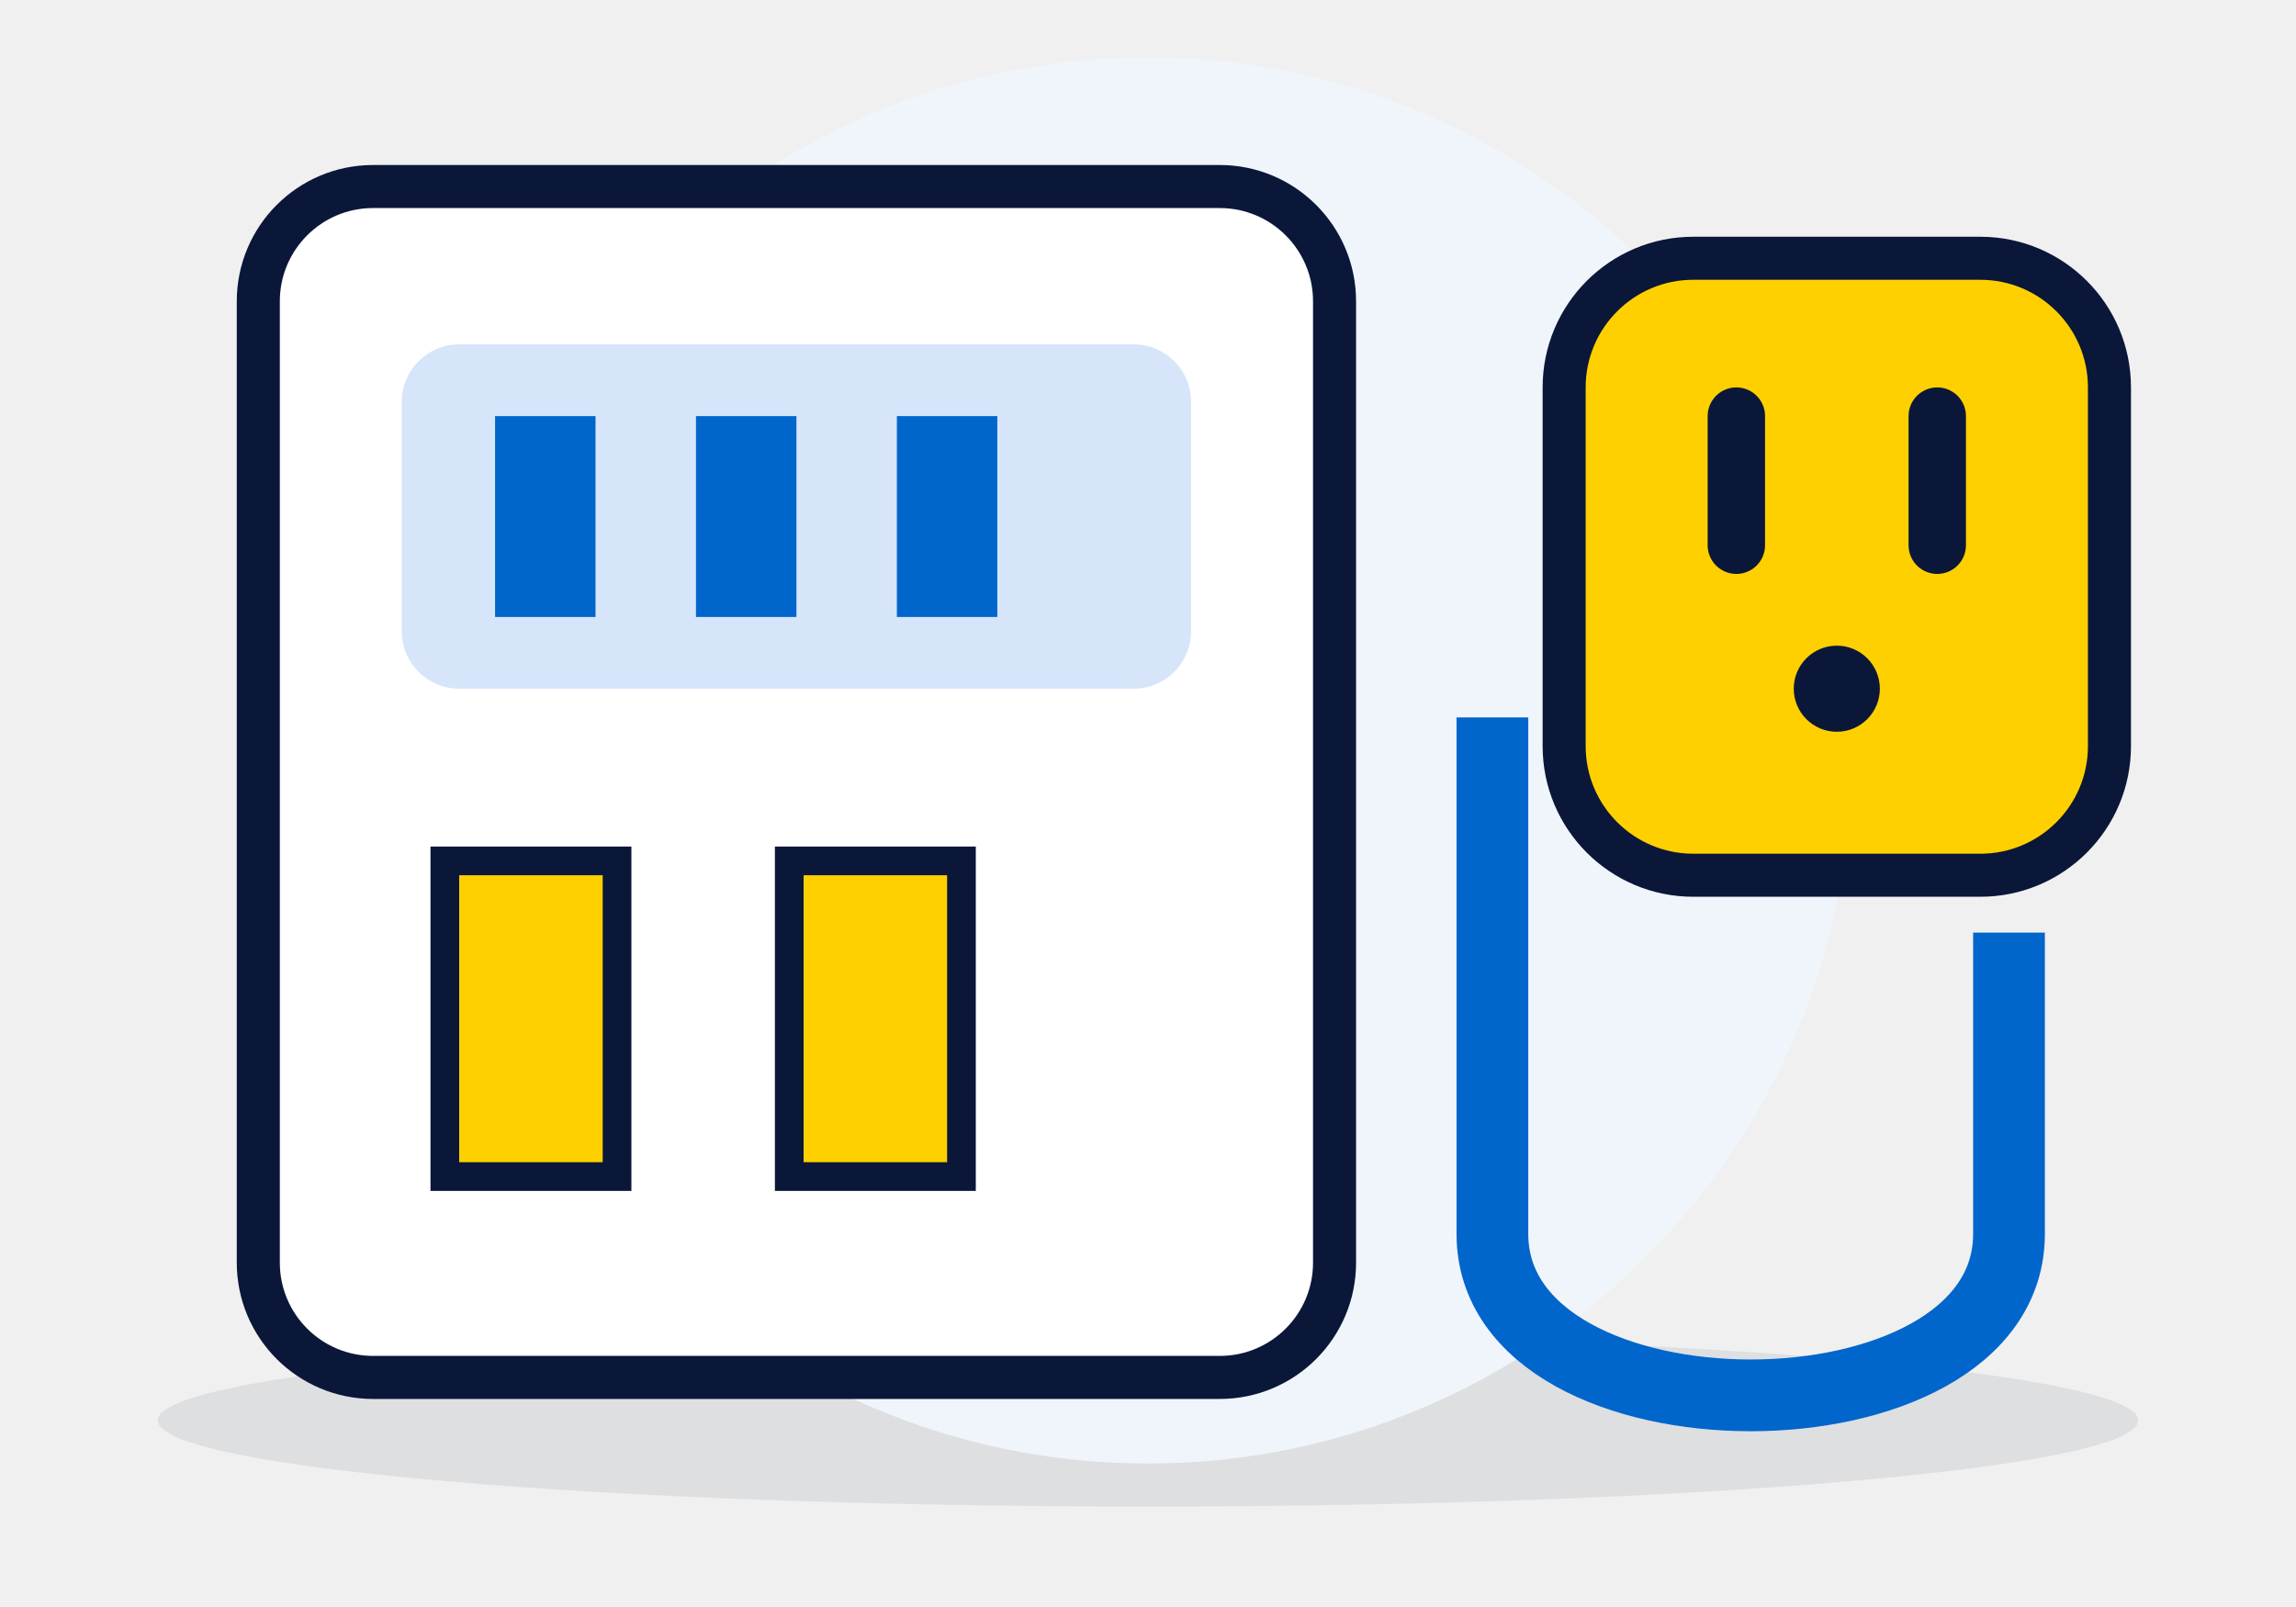
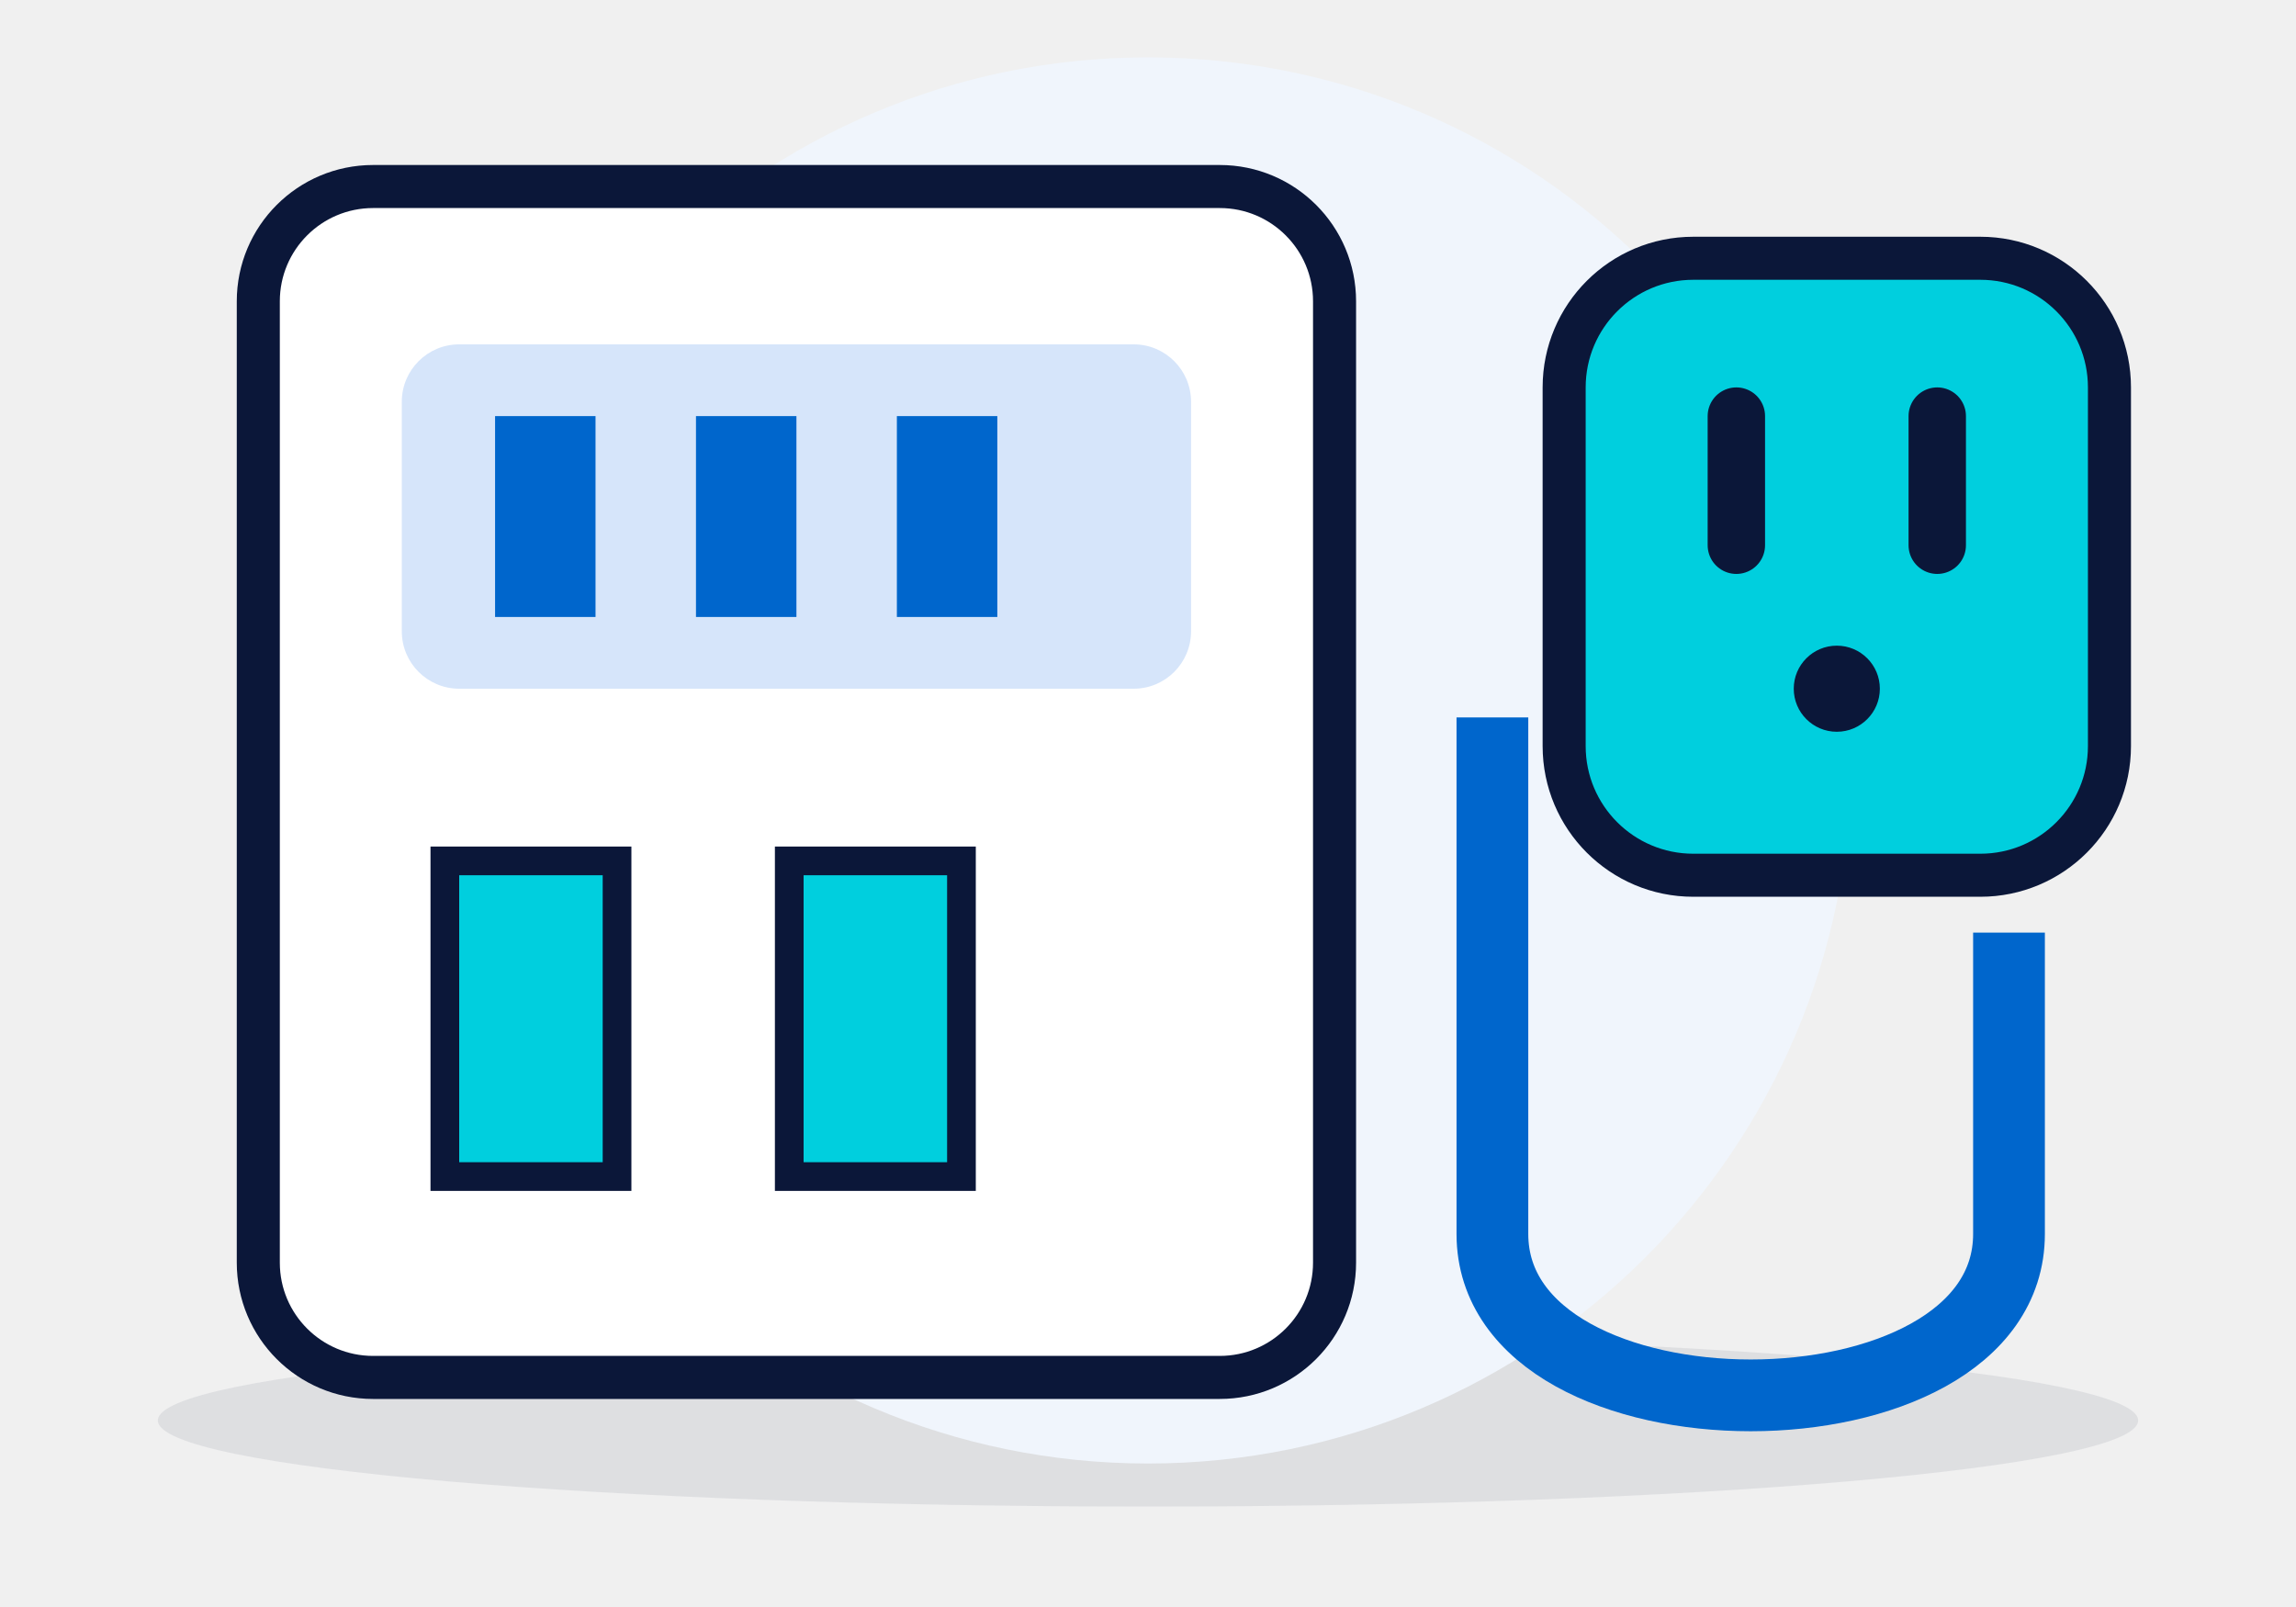
<svg xmlns="http://www.w3.org/2000/svg" viewBox="0 0 160 112" width="160" height="112">
  <ellipse cx="80" cy="99" rx="69" ry="6" fill="#0B1739" opacity=".08" />
  <circle cx="80" cy="53" r="49" fill="#F0F5FC" />
  <rect x="18" y="13" width="75" height="83" rx="8" fill="white" stroke="#0B1739" stroke-width="3" />
  <rect x="28" y="24" width="55" height="24" rx="4" fill="#D6E5FA" />
  <path d="M38 29v14m14-14v14m14-14v14" stroke="#0066CC" stroke-width="7" />
-   <path d="M31 60h12v22H31zm24 0h12v22H55z" fill="#FFD000" stroke="#0B1739" stroke-width="2" />
+   <path d="M31 60h12v22H31zm24 0h12v22H55z" fill="#00CFDE" stroke="#0B1739" stroke-width="2" />
  <path d="M104 50v36c0 15 36 15 36 0V65" fill="none" stroke="#0066CC" stroke-width="5" />
-   <rect x="109" y="18" width="38" height="43" rx="9" fill="#FFD000" stroke="#0B1739" stroke-width="3" />
+   <rect x="109" y="18" width="38" height="43" rx="9" fill="#00CFDE" stroke="#0B1739" stroke-width="3" />
  <path d="M121 29v9m14-9v9" stroke="#0B1739" stroke-width="4" stroke-linecap="round" />
  <circle cx="128" cy="48" r="3" fill="#0B1739" />
</svg>
